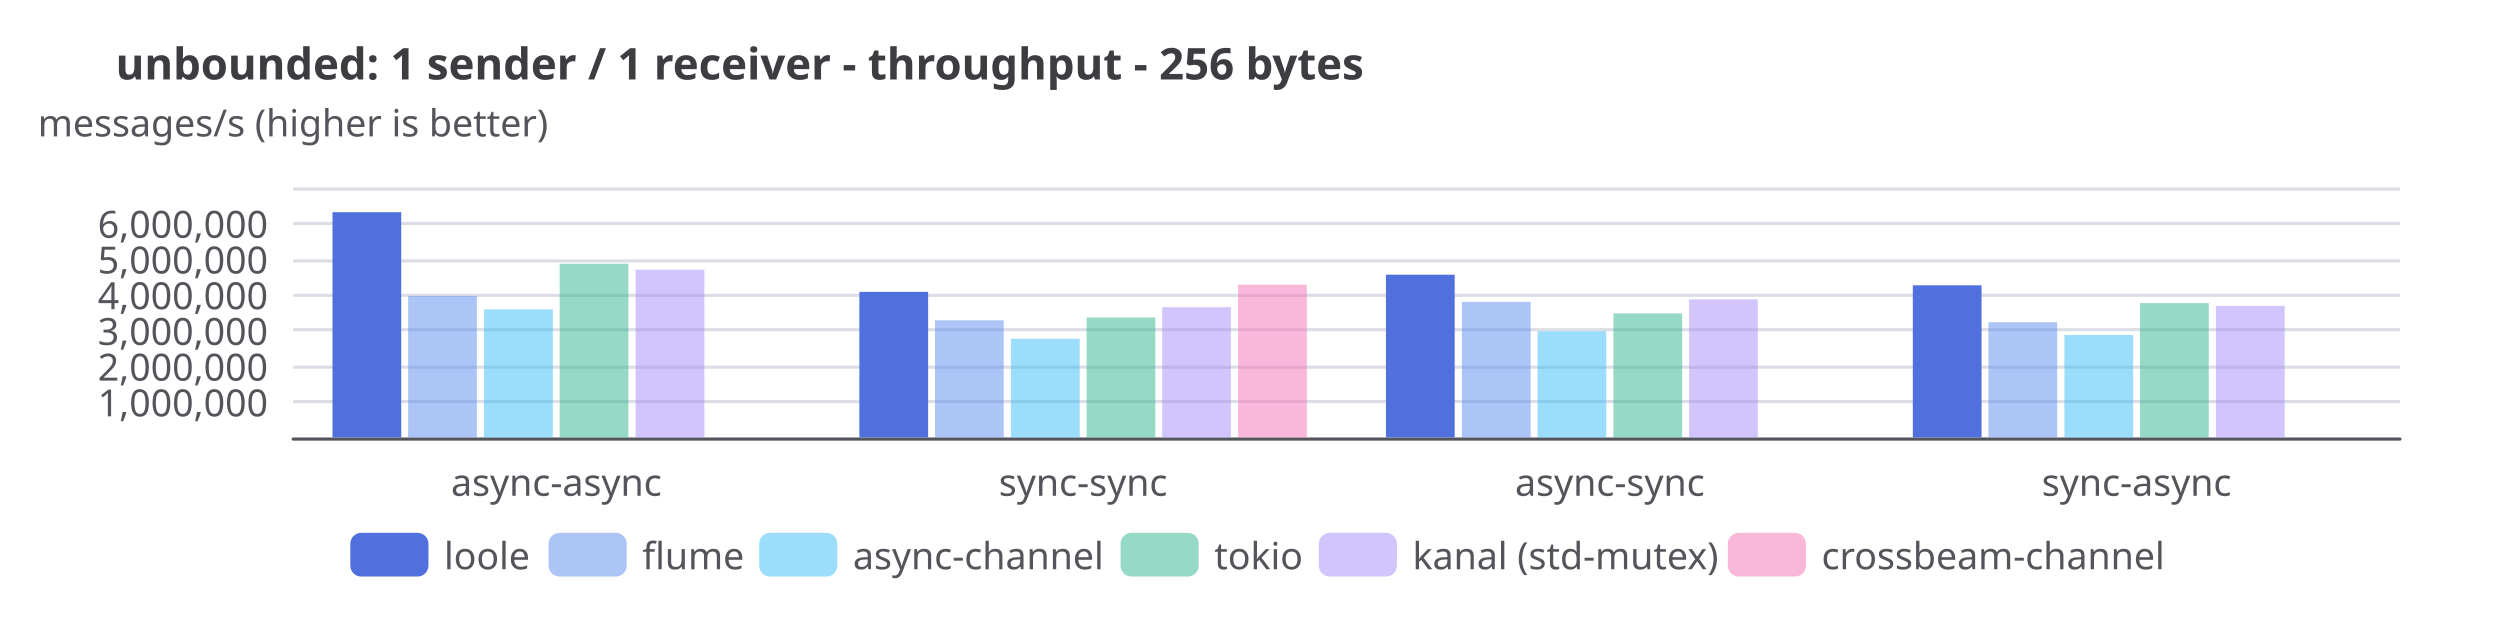
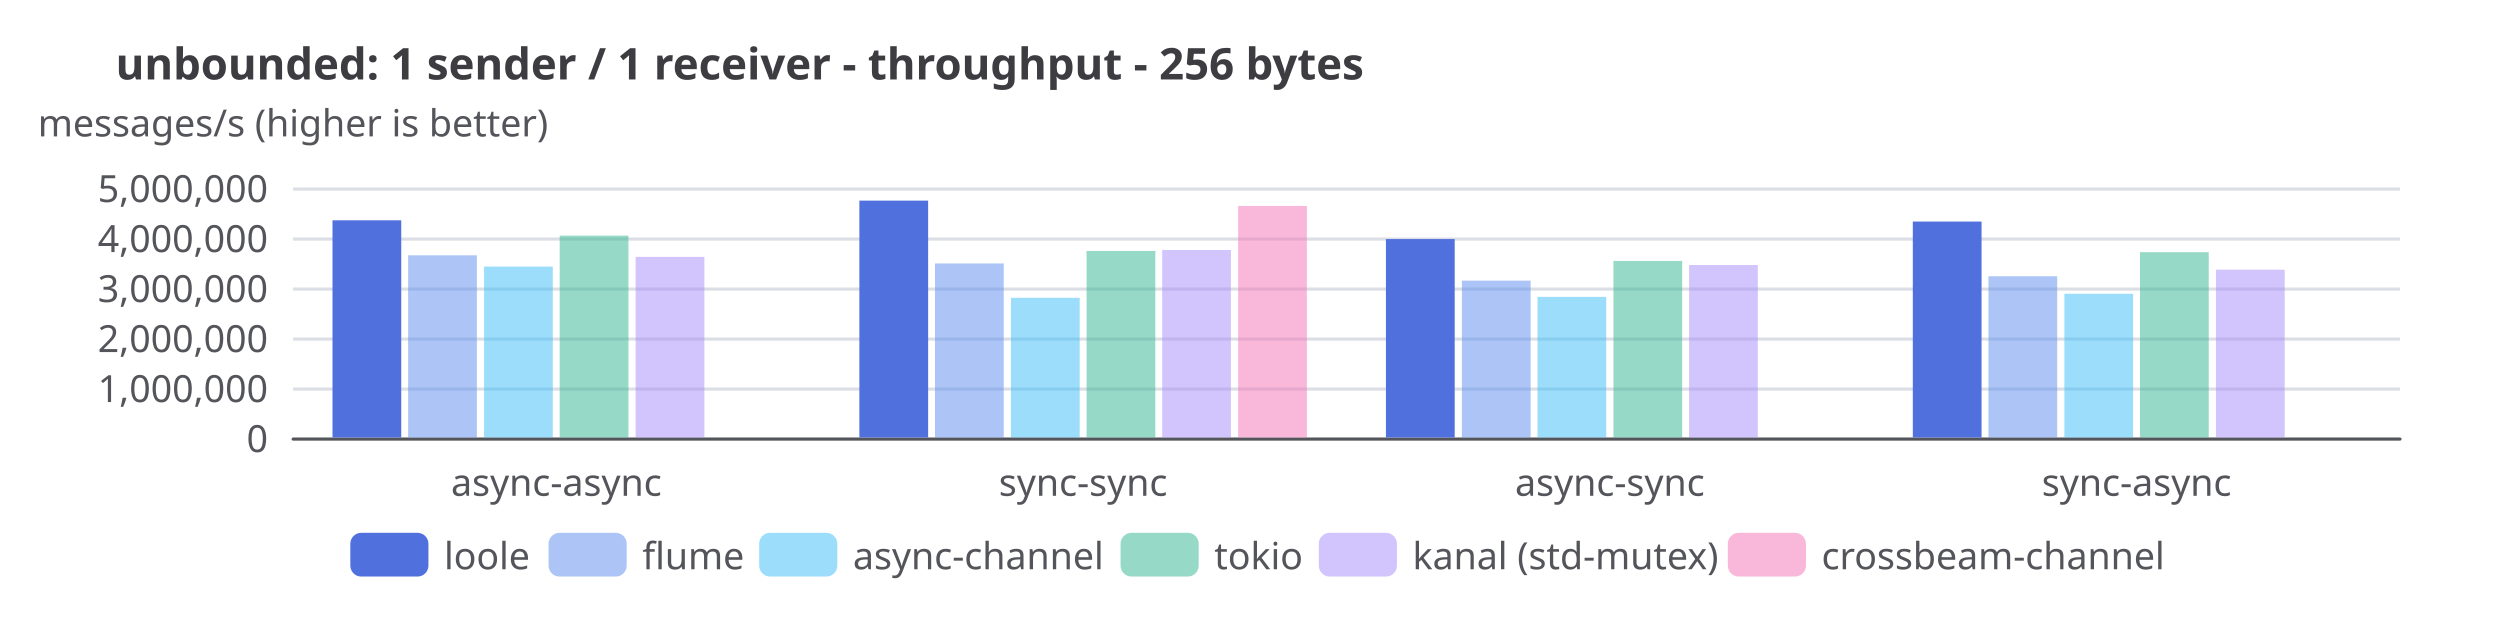
<svg xmlns="http://www.w3.org/2000/svg" width="800" height="200" version="1.1" baseProfile="full" viewBox="0 0 800 200">
  <rect width="800" height="200" x="0" y="0" fill="white" />
  <path d="M93.8 140.5L768 140.5" fill="none" pointer-events="visible" stroke="#dbdee4" class="zr14-cls-98" />
-   <path d="M93.8 128.5L768 128.5" fill="none" pointer-events="visible" stroke="#dbdee4" class="zr14-cls-98" />
-   <path d="M93.8 117.5L768 117.5" fill="none" pointer-events="visible" stroke="#dbdee4" class="zr14-cls-98" />
-   <path d="M93.8 105.5L768 105.5" fill="none" pointer-events="visible" stroke="#dbdee4" class="zr14-cls-98" />
-   <path d="M93.8 94.5L768 94.5" fill="none" pointer-events="visible" stroke="#dbdee4" class="zr14-cls-98" />
-   <path d="M93.8 83.5L768 83.5" fill="none" pointer-events="visible" stroke="#dbdee4" class="zr14-cls-98" />
-   <path d="M93.8 71.5L768 71.5" fill="none" pointer-events="visible" stroke="#dbdee4" class="zr14-cls-98" />
+   <path d="M93.8 124.5L768 124.5" fill="none" pointer-events="visible" stroke="#dbdee4" class="zr14-cls-98" />
+   <path d="M93.8 108.5L768 108.5" fill="none" pointer-events="visible" stroke="#dbdee4" class="zr14-cls-98" />
+   <path d="M93.8 92.5L768 92.5" fill="none" pointer-events="visible" stroke="#dbdee4" class="zr14-cls-98" />
+   <path d="M93.8 76.5L768 76.5" fill="none" pointer-events="visible" stroke="#dbdee4" class="zr14-cls-98" />
  <path d="M93.8 60.5L768 60.5" fill="none" pointer-events="visible" stroke="#dbdee4" class="zr14-cls-98" />
  <text dominant-baseline="central" text-anchor="middle" style="font-size:12px;font-family:sans-serif;" xml:space="preserve" y="-6" transform="translate(93.76 45)" fill="#54555a">messages/s (higher is better)</text>
  <path d="M93.8 140.5L768 140.5" fill="none" pointer-events="visible" stroke="#54555a" stroke-linecap="round" class="zr14-cls-98" />
-   <text dominant-baseline="central" text-anchor="end" style="font-size:12px;font-family:sans-serif;" transform="translate(85.76 128.5714)" fill="#54555a">1,000,000</text>
-   <text dominant-baseline="central" text-anchor="end" style="font-size:12px;font-family:sans-serif;" transform="translate(85.76 117.1429)" fill="#54555a">2,000,000</text>
-   <text dominant-baseline="central" text-anchor="end" style="font-size:12px;font-family:sans-serif;" transform="translate(85.76 105.7143)" fill="#54555a">3,000,000</text>
-   <text dominant-baseline="central" text-anchor="end" style="font-size:12px;font-family:sans-serif;" transform="translate(85.76 94.2857)" fill="#54555a">4,000,000</text>
-   <text dominant-baseline="central" text-anchor="end" style="font-size:12px;font-family:sans-serif;" transform="translate(85.76 82.8571)" fill="#54555a">5,000,000</text>
-   <text dominant-baseline="central" text-anchor="end" style="font-size:12px;font-family:sans-serif;" transform="translate(85.76 71.4286)" fill="#54555a">6,000,000</text>
+   <text dominant-baseline="central" text-anchor="end" style="font-size:12px;font-family:sans-serif;" transform="translate(85.76 140)" fill="#54555a">0</text>
+   <text dominant-baseline="central" text-anchor="end" style="font-size:12px;font-family:sans-serif;" transform="translate(85.76 124)" fill="#54555a">1,000,000</text>
+   <text dominant-baseline="central" text-anchor="end" style="font-size:12px;font-family:sans-serif;" transform="translate(85.76 108)" fill="#54555a">2,000,000</text>
+   <text dominant-baseline="central" text-anchor="end" style="font-size:12px;font-family:sans-serif;" transform="translate(85.76 92)" fill="#54555a">3,000,000</text>
+   <text dominant-baseline="central" text-anchor="end" style="font-size:12px;font-family:sans-serif;" transform="translate(85.76 76)" fill="#54555a">4,000,000</text>
+   <text dominant-baseline="central" text-anchor="end" style="font-size:12px;font-family:sans-serif;" transform="translate(85.76 60)" fill="#54555a">5,000,000</text>
  <text dominant-baseline="central" text-anchor="middle" style="font-size:12px;font-family:sans-serif;" y="6" transform="translate(178.04 148)" fill="#54555a">async-async</text>
  <text dominant-baseline="central" text-anchor="middle" style="font-size:12px;font-family:sans-serif;" y="6" transform="translate(346.6 148)" fill="#54555a">sync-sync</text>
  <text dominant-baseline="central" text-anchor="middle" style="font-size:12px;font-family:sans-serif;" y="6" transform="translate(515.16 148)" fill="#54555a">async-sync</text>
  <text dominant-baseline="central" text-anchor="middle" style="font-size:12px;font-family:sans-serif;" y="6" transform="translate(683.72 148)" fill="#54555a">sync-async</text>
-   <path d="M106.4 140l22 0l0 -72.1l-22 0Z" fill="#5070dd" ecmeta_series_index="0" ecmeta_data_index="0" ecmeta_ssr_type="chart" class="zr14-cls-99" />
-   <path d="M275 140l22 0l0 -46.6l-22 0Z" fill="#5070dd" ecmeta_series_index="0" ecmeta_data_index="1" ecmeta_ssr_type="chart" class="zr14-cls-99" />
-   <path d="M443.5 140l22 0l0 -52.1l-22 0Z" fill="#5070dd" ecmeta_series_index="0" ecmeta_data_index="2" ecmeta_ssr_type="chart" class="zr14-cls-99" />
-   <path d="M612.1 140l22 0l0 -48.7l-22 0Z" fill="#5070dd" ecmeta_series_index="0" ecmeta_data_index="3" ecmeta_ssr_type="chart" class="zr14-cls-99" />
-   <path d="M130.6 140l22 0l0 -45.3l-22 0Z" fill="rgb(91,141,239)" fill-opacity="0.5" ecmeta_series_index="1" ecmeta_data_index="0" ecmeta_ssr_type="chart" class="zr14-cls-100" />
-   <path d="M299.2 140l22 0l0 -37.5l-22 0Z" fill="rgb(91,141,239)" fill-opacity="0.5" ecmeta_series_index="1" ecmeta_data_index="1" ecmeta_ssr_type="chart" class="zr14-cls-100" />
-   <path d="M467.8 140l22 0l0 -43.4l-22 0Z" fill="rgb(91,141,239)" fill-opacity="0.5" ecmeta_series_index="1" ecmeta_data_index="2" ecmeta_ssr_type="chart" class="zr14-cls-100" />
-   <path d="M636.3 140l22 0l0 -36.9l-22 0Z" fill="rgb(91,141,239)" fill-opacity="0.5" ecmeta_series_index="1" ecmeta_data_index="3" ecmeta_ssr_type="chart" class="zr14-cls-100" />
-   <path d="M154.9 140l22 0l0 -41l-22 0Z" fill="rgb(56,189,248)" fill-opacity="0.5" ecmeta_series_index="2" ecmeta_data_index="0" ecmeta_ssr_type="chart" class="zr14-cls-101" />
-   <path d="M323.5 140l22 0l0 -31.6l-22 0Z" fill="rgb(56,189,248)" fill-opacity="0.5" ecmeta_series_index="2" ecmeta_data_index="1" ecmeta_ssr_type="chart" class="zr14-cls-101" />
-   <path d="M492 140l22 0l0 -34l-22 0Z" fill="rgb(56,189,248)" fill-opacity="0.5" ecmeta_series_index="2" ecmeta_data_index="2" ecmeta_ssr_type="chart" class="zr14-cls-101" />
-   <path d="M660.6 140l22 0l0 -32.8l-22 0Z" fill="rgb(56,189,248)" fill-opacity="0.5" ecmeta_series_index="2" ecmeta_data_index="3" ecmeta_ssr_type="chart" class="zr14-cls-101" />
-   <path d="M179.1 140l22 0l0 -55.6l-22 0Z" fill="rgb(47,181,142)" fill-opacity="0.5" ecmeta_series_index="3" ecmeta_data_index="0" ecmeta_ssr_type="chart" class="zr14-cls-102" />
-   <path d="M347.7 140l22 0l0 -38.4l-22 0Z" fill="rgb(47,181,142)" fill-opacity="0.5" ecmeta_series_index="3" ecmeta_data_index="1" ecmeta_ssr_type="chart" class="zr14-cls-102" />
-   <path d="M516.3 140l22 0l0 -39.7l-22 0Z" fill="rgb(47,181,142)" fill-opacity="0.5" ecmeta_series_index="3" ecmeta_data_index="2" ecmeta_ssr_type="chart" class="zr14-cls-102" />
-   <path d="M684.8 140l22 0l0 -43l-22 0Z" fill="rgb(47,181,142)" fill-opacity="0.5" ecmeta_series_index="3" ecmeta_data_index="3" ecmeta_ssr_type="chart" class="zr14-cls-102" />
-   <path d="M203.4 140l22 0l0 -53.7l-22 0Z" fill="rgb(167,139,250)" fill-opacity="0.5" ecmeta_series_index="4" ecmeta_data_index="0" ecmeta_ssr_type="chart" class="zr14-cls-103" />
-   <path d="M371.9 140l22 0l0 -41.7l-22 0Z" fill="rgb(167,139,250)" fill-opacity="0.5" ecmeta_series_index="4" ecmeta_data_index="1" ecmeta_ssr_type="chart" class="zr14-cls-103" />
-   <path d="M540.5 140l22 0l0 -44.2l-22 0Z" fill="rgb(167,139,250)" fill-opacity="0.5" ecmeta_series_index="4" ecmeta_data_index="2" ecmeta_ssr_type="chart" class="zr14-cls-103" />
-   <path d="M709.1 140l22 0l0 -42.1l-22 0Z" fill="rgb(167,139,250)" fill-opacity="0.5" ecmeta_series_index="4" ecmeta_data_index="3" ecmeta_ssr_type="chart" class="zr14-cls-103" />
-   <path d="M396.2 140l22 0l0 -48.9l-22 0Z" fill="rgb(244,114,182)" fill-opacity="0.5" ecmeta_series_index="5" ecmeta_data_index="1" ecmeta_ssr_type="chart" class="zr14-cls-104" />
+   <path d="M106.4 140l22 0l0 -69.5l-22 0Z" fill="#5070dd" ecmeta_series_index="0" ecmeta_data_index="0" ecmeta_ssr_type="chart" class="zr14-cls-99" />
+   <path d="M275 140l22 0l0 -75.8l-22 0Z" fill="#5070dd" ecmeta_series_index="0" ecmeta_data_index="1" ecmeta_ssr_type="chart" class="zr14-cls-99" />
+   <path d="M443.5 140l22 0l0 -63.5l-22 0Z" fill="#5070dd" ecmeta_series_index="0" ecmeta_data_index="2" ecmeta_ssr_type="chart" class="zr14-cls-99" />
+   <path d="M612.1 140l22 0l0 -69.1l-22 0Z" fill="#5070dd" ecmeta_series_index="0" ecmeta_data_index="3" ecmeta_ssr_type="chart" class="zr14-cls-99" />
+   <path d="M130.6 140l22 0l0 -58.3l-22 0Z" fill="rgb(91,141,239)" fill-opacity="0.5" ecmeta_series_index="1" ecmeta_data_index="0" ecmeta_ssr_type="chart" class="zr14-cls-100" />
+   <path d="M299.2 140l22 0l0 -55.7l-22 0Z" fill="rgb(91,141,239)" fill-opacity="0.5" ecmeta_series_index="1" ecmeta_data_index="1" ecmeta_ssr_type="chart" class="zr14-cls-100" />
+   <path d="M467.8 140l22 0l0 -50.2l-22 0Z" fill="rgb(91,141,239)" fill-opacity="0.5" ecmeta_series_index="1" ecmeta_data_index="2" ecmeta_ssr_type="chart" class="zr14-cls-100" />
+   <path d="M636.3 140l22 0l0 -51.6l-22 0Z" fill="rgb(91,141,239)" fill-opacity="0.5" ecmeta_series_index="1" ecmeta_data_index="3" ecmeta_ssr_type="chart" class="zr14-cls-100" />
+   <path d="M154.9 140l22 0l0 -54.7l-22 0Z" fill="rgb(56,189,248)" fill-opacity="0.5" ecmeta_series_index="2" ecmeta_data_index="0" ecmeta_ssr_type="chart" class="zr14-cls-101" />
+   <path d="M323.5 140l22 0l0 -44.7l-22 0Z" fill="rgb(56,189,248)" fill-opacity="0.5" ecmeta_series_index="2" ecmeta_data_index="1" ecmeta_ssr_type="chart" class="zr14-cls-101" />
+   <path d="M492 140l22 0l0 -45l-22 0Z" fill="rgb(56,189,248)" fill-opacity="0.5" ecmeta_series_index="2" ecmeta_data_index="2" ecmeta_ssr_type="chart" class="zr14-cls-101" />
+   <path d="M660.6 140l22 0l0 -46l-22 0Z" fill="rgb(56,189,248)" fill-opacity="0.5" ecmeta_series_index="2" ecmeta_data_index="3" ecmeta_ssr_type="chart" class="zr14-cls-101" />
+   <path d="M179.1 140l22 0l0 -64.6l-22 0Z" fill="rgb(47,181,142)" fill-opacity="0.5" ecmeta_series_index="3" ecmeta_data_index="0" ecmeta_ssr_type="chart" class="zr14-cls-102" />
+   <path d="M347.7 140l22 0l0 -59.7l-22 0Z" fill="rgb(47,181,142)" fill-opacity="0.5" ecmeta_series_index="3" ecmeta_data_index="1" ecmeta_ssr_type="chart" class="zr14-cls-102" />
+   <path d="M516.3 140l22 0l0 -56.5l-22 0Z" fill="rgb(47,181,142)" fill-opacity="0.5" ecmeta_series_index="3" ecmeta_data_index="2" ecmeta_ssr_type="chart" class="zr14-cls-102" />
+   <path d="M684.8 140l22 0l0 -59.3l-22 0Z" fill="rgb(47,181,142)" fill-opacity="0.5" ecmeta_series_index="3" ecmeta_data_index="3" ecmeta_ssr_type="chart" class="zr14-cls-102" />
+   <path d="M203.4 140l22 0l0 -57.8l-22 0Z" fill="rgb(167,139,250)" fill-opacity="0.5" ecmeta_series_index="4" ecmeta_data_index="0" ecmeta_ssr_type="chart" class="zr14-cls-103" />
+   <path d="M371.9 140l22 0l0 -60l-22 0Z" fill="rgb(167,139,250)" fill-opacity="0.5" ecmeta_series_index="4" ecmeta_data_index="1" ecmeta_ssr_type="chart" class="zr14-cls-103" />
+   <path d="M540.5 140l22 0l0 -55.2l-22 0Z" fill="rgb(167,139,250)" fill-opacity="0.5" ecmeta_series_index="4" ecmeta_data_index="2" ecmeta_ssr_type="chart" class="zr14-cls-103" />
+   <path d="M709.1 140l22 0l0 -53.7l-22 0Z" fill="rgb(167,139,250)" fill-opacity="0.5" ecmeta_series_index="4" ecmeta_data_index="3" ecmeta_ssr_type="chart" class="zr14-cls-103" />
+   <path d="M396.2 140l22 0l0 -74.1l-22 0Z" fill="rgb(244,114,182)" fill-opacity="0.5" ecmeta_series_index="5" ecmeta_data_index="1" ecmeta_ssr_type="chart" class="zr14-cls-104" />
  <path d="M-5 -5.5l585.8 0l0 25l-585.8 0Z" transform="translate(112.1 170.5)" fill="rgb(0,0,0)" fill-opacity="0" stroke="#b7b9be" stroke-width="0" class="zr14-cls-98" />
  <path d="M3.5 0L21.5 0A3.5 3.5 0 0 1 25 3.5L25 10.5A3.5 3.5 0 0 1 21.5 14L3.5 14A3.5 3.5 0 0 1 0 10.5L0 3.5A3.5 3.5 0 0 1 3.5 0Z" transform="translate(112.1 170.5)" fill="#5070dd" ecmeta_series_index="0" ecmeta_data_index="0" ecmeta_ssr_type="legend" ecmeta_silent="true" class="zr14-cls-98" />
  <text dominant-baseline="central" text-anchor="start" style="font-size:12px;font-family:sans-serif;" x="30" y="7" transform="translate(112.1 170.5)" fill="#54555a">loole</text>
  <path d="M0 0l55.4 0l0 14l-55.4 0Z" transform="translate(112.1 170.5)" fill="none" pointer-events="visible" ecmeta_series_index="0" ecmeta_data_index="0" ecmeta_ssr_type="legend" class="zr14-cls-105" />
  <path d="M3.5 0L21.5 0A3.5 3.5 0 0 1 25 3.5L25 10.5A3.5 3.5 0 0 1 21.5 14L3.5 14A3.5 3.5 0 0 1 0 10.5L0 3.5A3.5 3.5 0 0 1 3.5 0Z" transform="translate(175.54 170.5)" fill="rgb(91,141,239)" fill-opacity="0.5" ecmeta_series_index="1" ecmeta_data_index="1" ecmeta_ssr_type="legend" ecmeta_silent="true" class="zr14-cls-98" />
  <text dominant-baseline="central" text-anchor="start" style="font-size:12px;font-family:sans-serif;" x="30" y="7" transform="translate(175.54 170.5)" fill="#54555a">flume</text>
  <path d="M0 0l59.4 0l0 14l-59.4 0Z" transform="translate(175.54 170.5)" fill="none" pointer-events="visible" ecmeta_series_index="1" ecmeta_data_index="1" ecmeta_ssr_type="legend" class="zr14-cls-105" />
  <path d="M3.5 0L21.5 0A3.5 3.5 0 0 1 25 3.5L25 10.5A3.5 3.5 0 0 1 21.5 14L3.5 14A3.5 3.5 0 0 1 0 10.5L0 3.5A3.5 3.5 0 0 1 3.5 0Z" transform="translate(242.94 170.5)" fill="rgb(56,189,248)" fill-opacity="0.5" ecmeta_series_index="2" ecmeta_data_index="2" ecmeta_ssr_type="legend" ecmeta_silent="true" class="zr14-cls-98" />
  <text dominant-baseline="central" text-anchor="start" style="font-size:12px;font-family:sans-serif;" x="30" y="7" transform="translate(242.94 170.5)" fill="#54555a">async-channel</text>
  <path d="M0 0l107.6 0l0 14l-107.6 0Z" transform="translate(242.94 170.5)" fill="none" pointer-events="visible" ecmeta_series_index="2" ecmeta_data_index="2" ecmeta_ssr_type="legend" class="zr14-cls-105" />
  <path d="M3.5 0L21.5 0A3.5 3.5 0 0 1 25 3.5L25 10.5A3.5 3.5 0 0 1 21.5 14L3.5 14A3.5 3.5 0 0 1 0 10.5L0 3.5A3.5 3.5 0 0 1 3.5 0Z" transform="translate(358.58 170.5)" fill="rgb(47,181,142)" fill-opacity="0.5" ecmeta_series_index="3" ecmeta_data_index="3" ecmeta_ssr_type="legend" ecmeta_silent="true" class="zr14-cls-98" />
  <text dominant-baseline="central" text-anchor="start" style="font-size:12px;font-family:sans-serif;" x="30" y="7" transform="translate(358.58 170.5)" fill="#54555a">tokio</text>
  <path d="M0 0l55.4 0l0 14l-55.4 0Z" transform="translate(358.58 170.5)" fill="none" pointer-events="visible" ecmeta_series_index="3" ecmeta_data_index="3" ecmeta_ssr_type="legend" class="zr14-cls-105" />
  <path d="M3.5 0L21.5 0A3.5 3.5 0 0 1 25 3.5L25 10.5A3.5 3.5 0 0 1 21.5 14L3.5 14A3.5 3.5 0 0 1 0 10.5L0 3.5A3.5 3.5 0 0 1 3.5 0Z" transform="translate(422.02 170.5)" fill="rgb(167,139,250)" fill-opacity="0.5" ecmeta_series_index="4" ecmeta_data_index="4" ecmeta_ssr_type="legend" ecmeta_silent="true" class="zr14-cls-98" />
  <text dominant-baseline="central" text-anchor="start" style="font-size:12px;font-family:sans-serif;" xml:space="preserve" x="30" y="7" transform="translate(422.02 170.5)" fill="#54555a">kanal (std-mutex)</text>
  <path d="M0 0l122.9 0l0 14l-122.9 0Z" transform="translate(422.02 170.5)" fill="none" pointer-events="visible" ecmeta_series_index="4" ecmeta_data_index="4" ecmeta_ssr_type="legend" class="zr14-cls-105" />
  <path d="M3.5 0L21.5 0A3.5 3.5 0 0 1 25 3.5L25 10.5A3.5 3.5 0 0 1 21.5 14L3.5 14A3.5 3.5 0 0 1 0 10.5L0 3.5A3.5 3.5 0 0 1 3.5 0Z" transform="translate(552.9 170.5)" fill="rgb(244,114,182)" fill-opacity="0.5" ecmeta_series_index="5" ecmeta_data_index="5" ecmeta_ssr_type="legend" ecmeta_silent="true" class="zr14-cls-98" />
  <text dominant-baseline="central" text-anchor="start" style="font-size:12px;font-family:sans-serif;" x="30" y="7" transform="translate(552.9 170.5)" fill="#54555a">crossbeam-channel</text>
  <path d="M0 0l135 0l0 14l-135 0Z" transform="translate(552.9 170.5)" fill="none" pointer-events="visible" ecmeta_series_index="5" ecmeta_data_index="5" ecmeta_ssr_type="legend" class="zr14-cls-105" />
  <path d="M-5 -5l369.8 0l0 24l-369.8 0Z" transform="translate(37 13)" fill="rgb(0,0,0)" fill-opacity="0" stroke="#3c3c41" stroke-width="0" class="zr14-cls-98" />
  <text dominant-baseline="central" text-anchor="start" style="font-size:14px;font-family:sans-serif;font-weight:bold;" xml:space="preserve" y="7" transform="translate(37 13)" fill="#3c3c41">unbounded: 1 sender / 1 receiver - throughput - 256 bytes</text>
  <style>
.zr14-cls-98:hover {
pointer-events:none;
}
.zr14-cls-99:hover {
cursor:pointer;
fill:rgba(88,123,243,1);
}
.zr14-cls-100:hover {
cursor:pointer;
fill:rgba(100,155,255,0.5);
}
.zr14-cls-101:hover {
cursor:pointer;
fill:rgba(61,207,255,0.5);
}
.zr14-cls-102:hover {
cursor:pointer;
fill:rgba(51,199,156,0.5);
}
.zr14-cls-103:hover {
cursor:pointer;
fill:rgba(183,152,255,0.5);
}
.zr14-cls-104:hover {
cursor:pointer;
fill:rgba(255,125,200,0.5);
}
.zr14-cls-105:hover {
cursor:pointer;
fill:rgba(0,0,0,0);
}



</style>
</svg>
